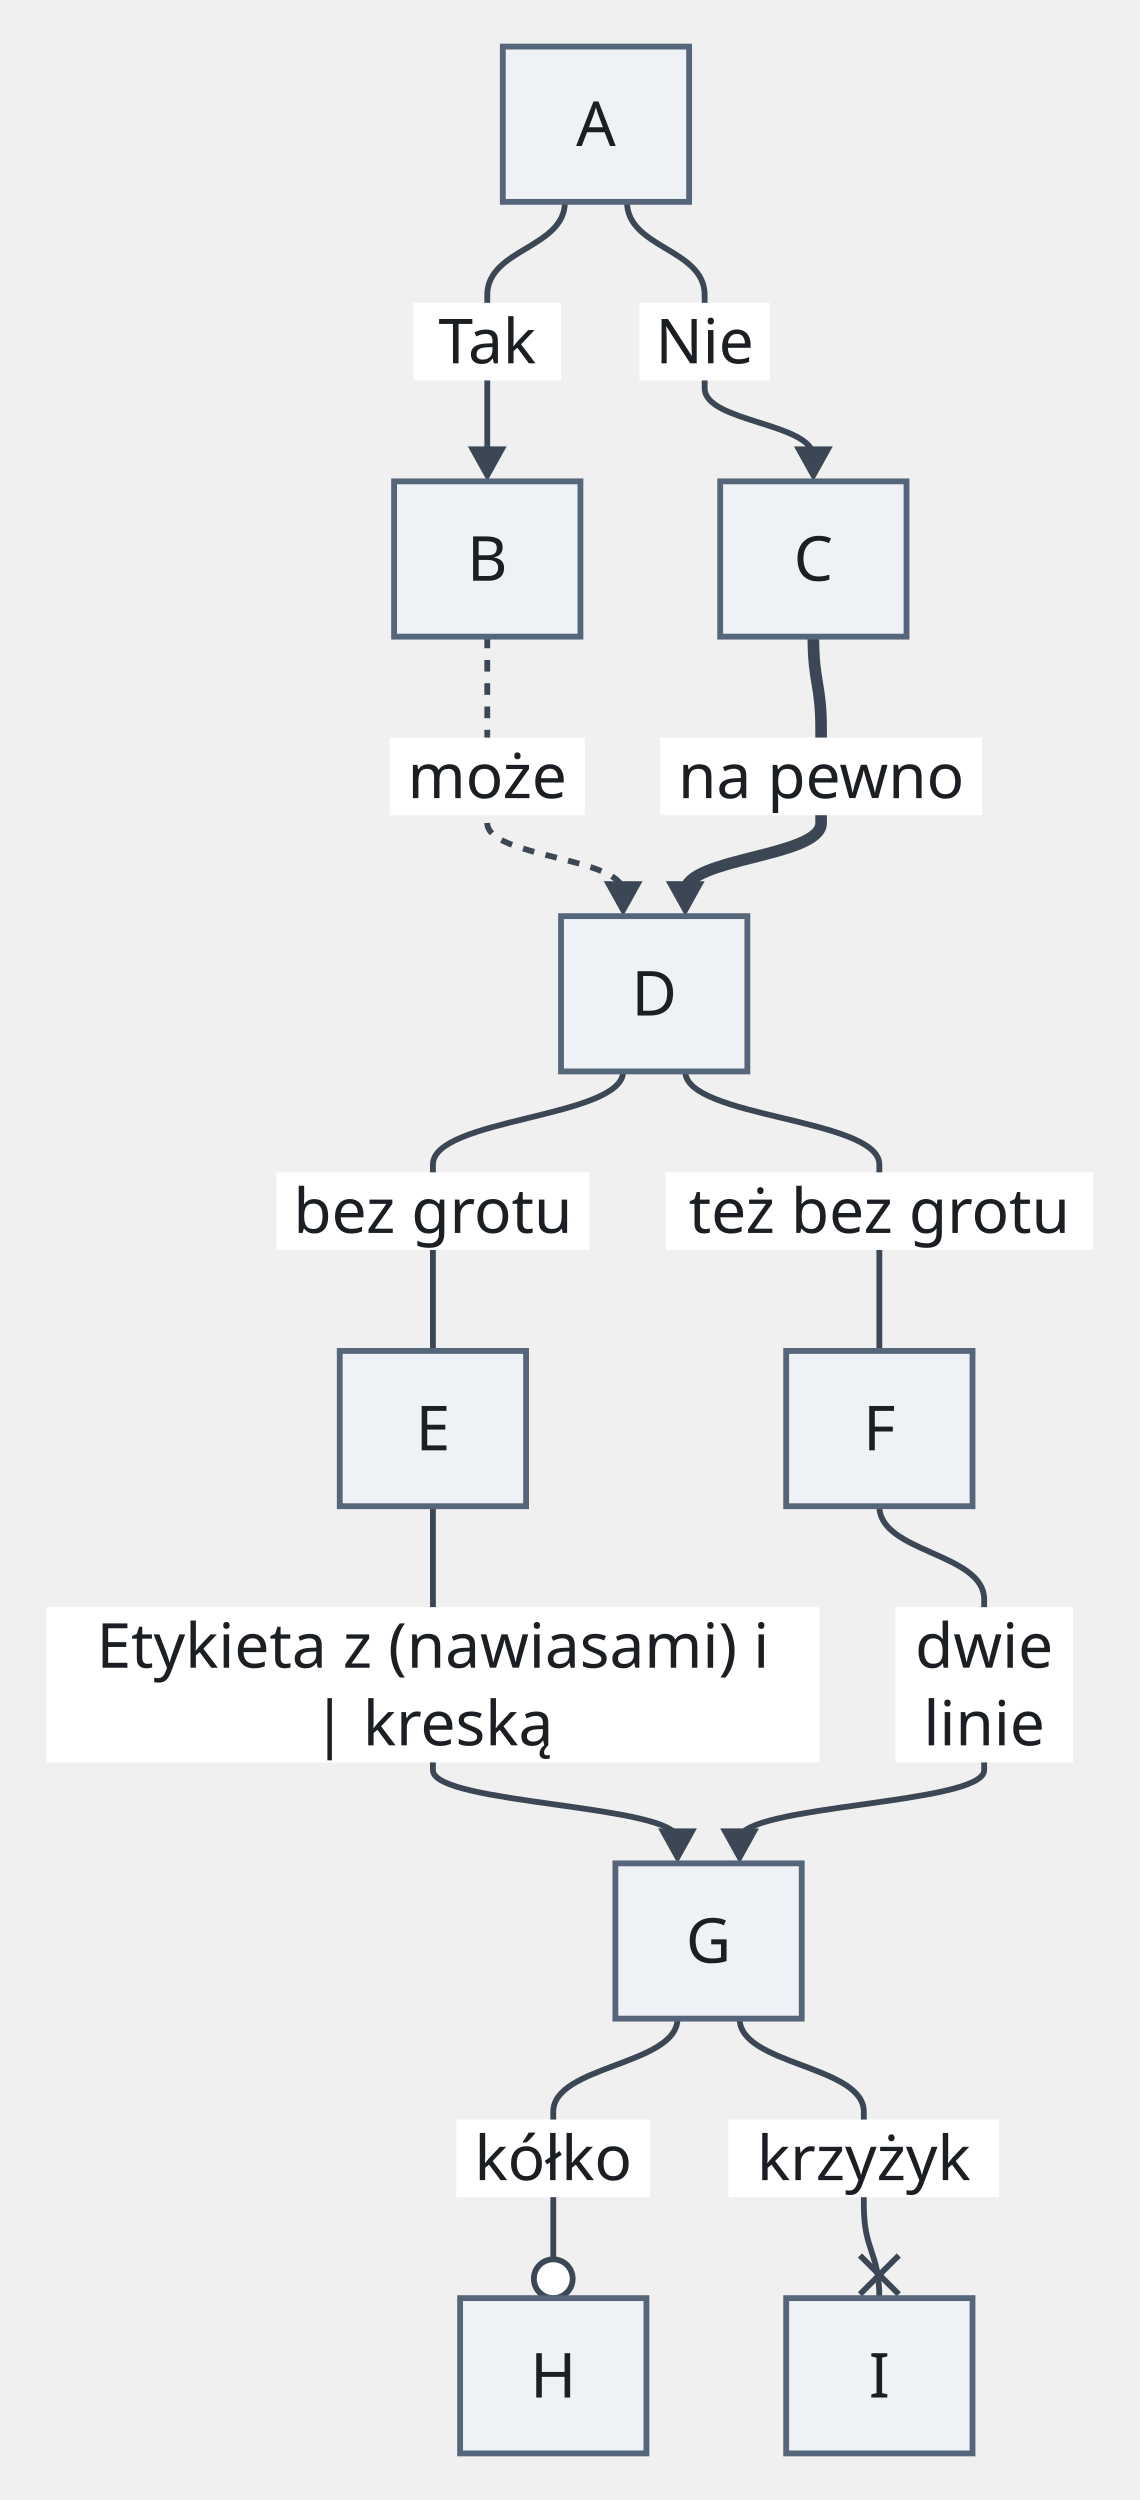
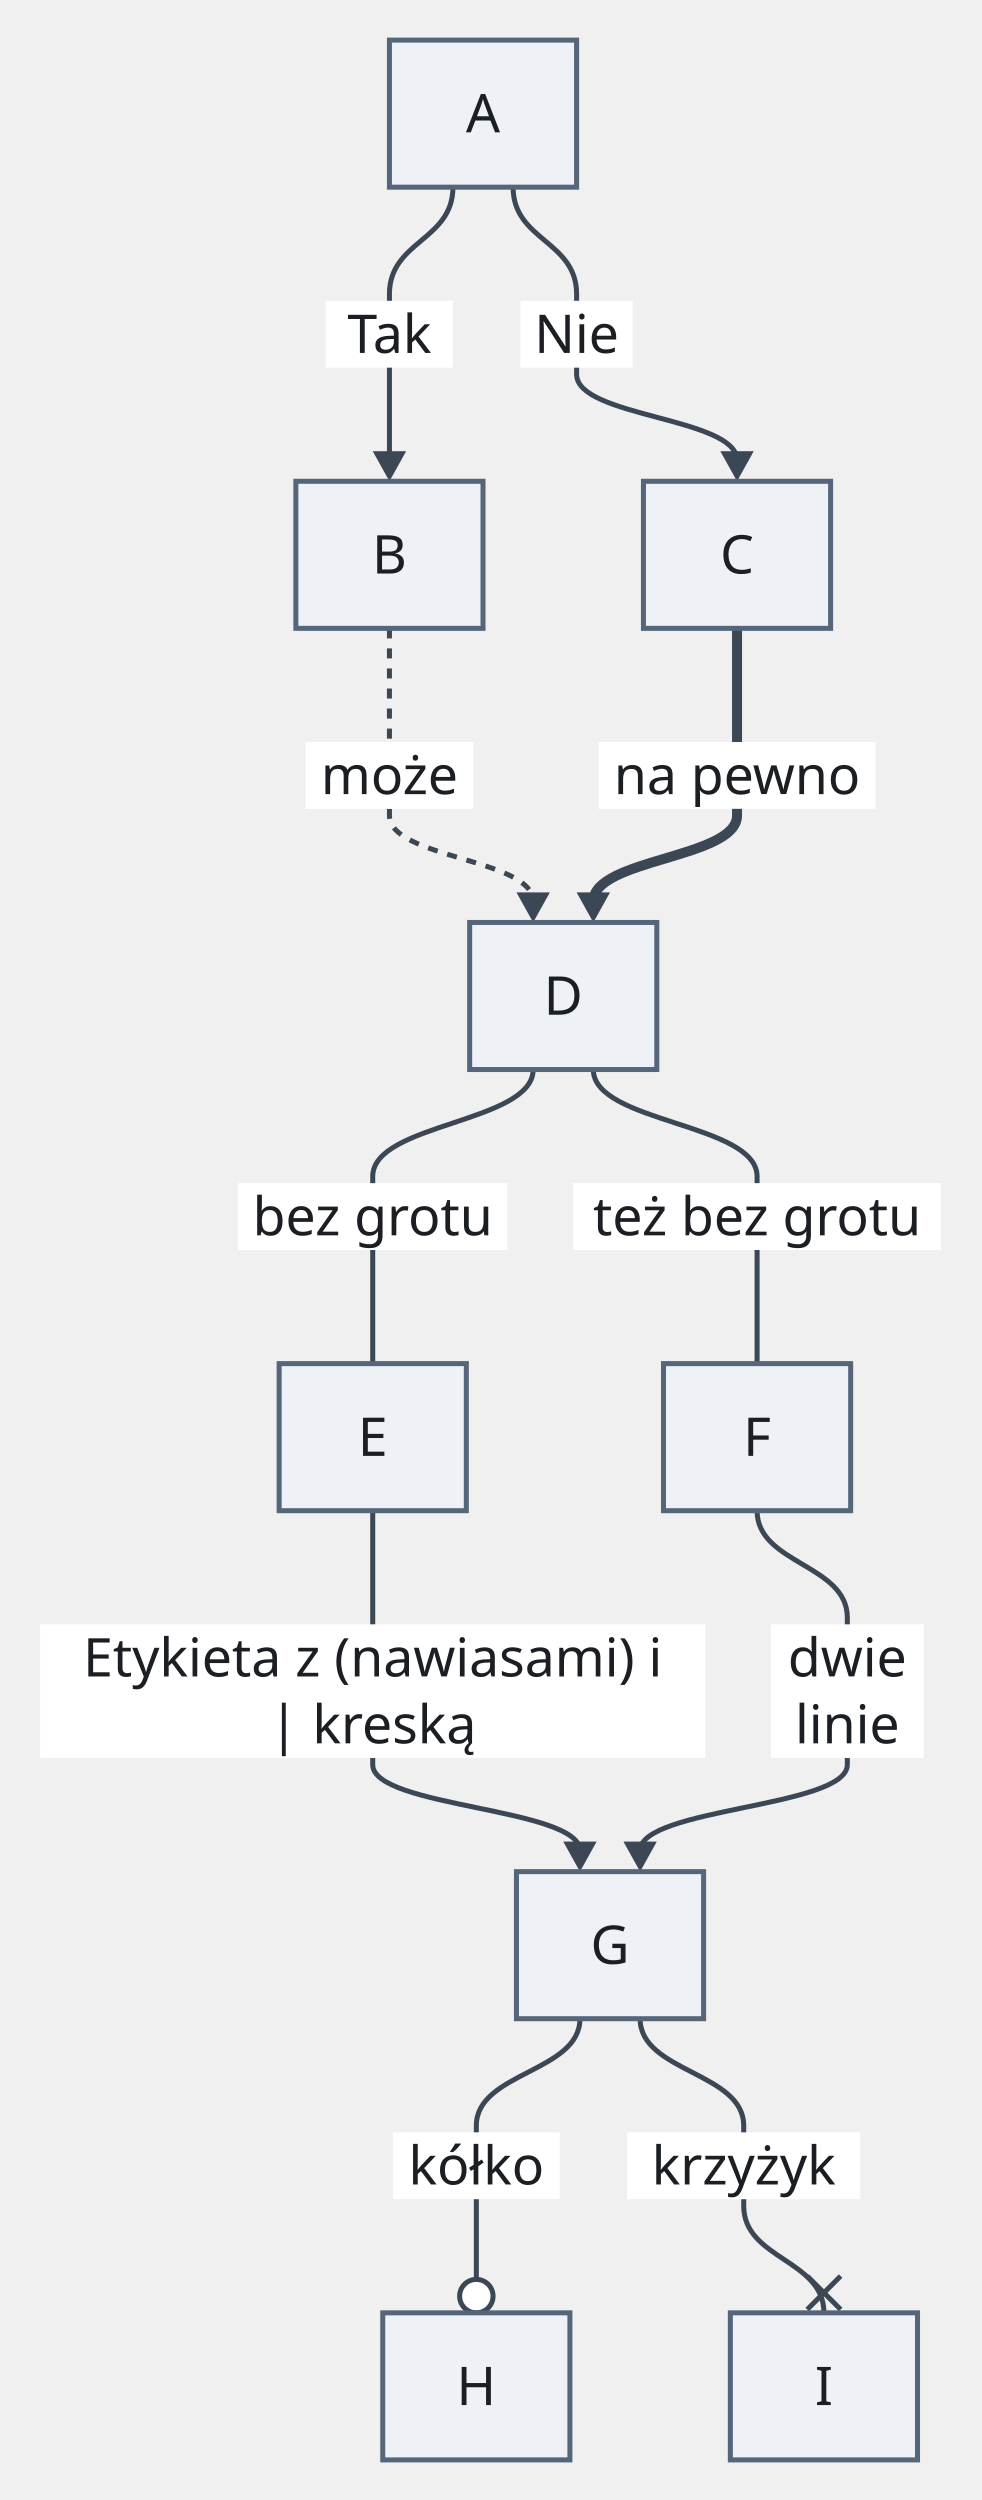
- <svg xmlns="http://www.w3.org/2000/svg" version="1.1" width="293.56" height="644" viewBox="-10.52 -12 293.56 644" role="img" font-family="sans-serif" font-size="16">
-   <path class="edge" d="M135 40 C135 52 115 52 115 64 L115 88 L115 105.7" fill="none" stroke="#3b4754" stroke-width="1.5" />
-   <path class="edge" d="M151 40 C151 52 171 52 171 64 L171 88 C171 96.85 199 96.85 199 105.7" fill="none" stroke="#3b4754" stroke-width="1.5" />
-   <path class="edge" d="M115 152 L115 176 L115 200 C115 208.85 150 208.85 150 217.7" fill="none" stroke="#3b4754" stroke-width="1.5" stroke-dasharray="3 3" />
-   <path class="edge" d="M199 152 C199 164 201 164 201 176 L201 200 C201 208.85 166 208.85 166 217.7" fill="none" stroke="#3b4754" stroke-width="3" />
-   <path class="edge" d="M150 264 C150 276 101 276 101 288 L101 312 L101 336" fill="none" stroke="#3b4754" stroke-width="1.5" />
-   <path class="edge" d="M166 264 C166 276 216 276 216 288 L216 312 L216 336" fill="none" stroke="#3b4754" stroke-width="1.5" />
-   <path class="edge" d="M101 376 L101 400 L101 444 C101 452.85 164 452.85 164 461.7" fill="none" stroke="#3b4754" stroke-width="1.5" />
-   <path class="edge" d="M216 376 C216 388 243 388 243 400 L243 444 C243 452.85 180 452.85 180 461.7" fill="none" stroke="#3b4754" stroke-width="1.5" />
-   <path class="edge" d="M164 508 C164 520 132 520 132 532 L132 556 L132 570" fill="none" stroke="#3b4754" stroke-width="1.5" />
-   <path class="edge" d="M180 508 C180 520 212 520 212 532 L212 556 C212 568 216 568 216 580" fill="none" stroke="#3b4754" stroke-width="1.5" />
-   <rect class="edge-label-background" x="95.96" y="66" width="38.08" height="20" fill="#ffffff" />
-   <rect class="edge-label-background" x="154.2" y="66" width="33.6" height="20" fill="#ffffff" />
-   <rect class="edge-label-background" x="89.88" y="178" width="50.24" height="20" fill="#ffffff" />
-   <rect class="edge-label-background" x="159.56" y="178" width="82.88" height="20" fill="#ffffff" />
-   <rect class="edge-label-background" x="60.68" y="290" width="80.64" height="20" fill="#ffffff" />
-   <rect class="edge-label-background" x="160.96" y="290" width="110.08" height="20" fill="#ffffff" />
-   <rect class="edge-label-background" x="1.48" y="402" width="199.04" height="40" fill="#ffffff" />
-   <rect class="edge-label-background" x="220.12" y="402" width="45.76" height="40" fill="#ffffff" />
-   <rect class="edge-label-background" x="107.04" y="534" width="49.92" height="20" fill="#ffffff" />
-   <rect class="edge-label-background" x="177.12" y="534" width="69.76" height="20" fill="#ffffff" />
-   <polygon class="arrowhead" points="115,112 110,103 120,103" fill="#3b4754" />
-   <polygon class="arrowhead" points="199,112 194,103 204,103" fill="#3b4754" />
-   <polygon class="arrowhead" points="150,224 145,215 155,215" fill="#3b4754" />
-   <polygon class="arrowhead" points="166,224 161,215 171,215" fill="#3b4754" />
-   <polygon class="arrowhead" points="164,468 159,459 169,459" fill="#3b4754" />
-   <polygon class="arrowhead" points="180,468 175,459 185,459" fill="#3b4754" />
-   <circle class="arrowhead" cx="132" cy="575" r="5" fill="#ffffff" stroke="#3b4754" stroke-width="1.5" />
-   <line class="arrowhead" x1="221" y1="579" x2="211" y2="569" fill="none" stroke="#3b4754" stroke-width="1.5" />
-   <line class="arrowhead" x1="211" y1="579" x2="221" y2="569" fill="none" stroke="#3b4754" stroke-width="1.5" />
-   <rect class="node" x="119" y="0" width="48" height="40" fill="#eef2f7" stroke="#55657a" stroke-width="1.5" />
-   <rect class="node" x="91" y="112" width="48" height="40" fill="#eef2f7" stroke="#55657a" stroke-width="1.5" />
-   <rect class="node" x="175" y="112" width="48" height="40" fill="#eef2f7" stroke="#55657a" stroke-width="1.5" />
-   <rect class="node" x="134" y="224" width="48" height="40" fill="#eef2f7" stroke="#55657a" stroke-width="1.5" />
-   <rect class="node" x="77" y="336" width="48" height="40" fill="#eef2f7" stroke="#55657a" stroke-width="1.5" />
-   <rect class="node" x="192" y="336" width="48" height="40" fill="#eef2f7" stroke="#55657a" stroke-width="1.5" />
-   <rect class="node" x="148" y="468" width="48" height="40" fill="#eef2f7" stroke="#55657a" stroke-width="1.5" />
-   <rect class="node" x="108" y="580" width="48" height="40" fill="#eef2f7" stroke="#55657a" stroke-width="1.5" />
-   <rect class="node" x="192" y="580" width="48" height="40" fill="#eef2f7" stroke="#55657a" stroke-width="1.5" />
-   <text class="node-label" x="143" y="25.6" text-anchor="middle" fill="#1b1f24">A</text>
-   <text class="node-label" x="115" y="137.6" text-anchor="middle" fill="#1b1f24">B</text>
-   <text class="node-label" x="199" y="137.6" text-anchor="middle" fill="#1b1f24">C</text>
-   <text class="node-label" x="158" y="249.6" text-anchor="middle" fill="#1b1f24">D</text>
-   <text class="node-label" x="101" y="361.6" text-anchor="middle" fill="#1b1f24">E</text>
-   <text class="node-label" x="216" y="361.6" text-anchor="middle" fill="#1b1f24">F</text>
-   <text class="node-label" x="172" y="493.6" text-anchor="middle" fill="#1b1f24">G</text>
-   <text class="node-label" x="132" y="605.6" text-anchor="middle" fill="#1b1f24">H</text>
-   <text class="node-label" x="216" y="605.6" text-anchor="middle" fill="#1b1f24">I</text>
-   <text class="edge-label" x="115" y="81.6" text-anchor="middle" fill="#1b1f24">Tak</text>
-   <text class="edge-label" x="171" y="81.6" text-anchor="middle" fill="#1b1f24">Nie</text>
-   <text class="edge-label" x="115" y="193.6" text-anchor="middle" fill="#1b1f24">może</text>
-   <text class="edge-label" x="201" y="193.6" text-anchor="middle" fill="#1b1f24">na pewno</text>
-   <text class="edge-label" x="101" y="305.6" text-anchor="middle" fill="#1b1f24">bez grotu</text>
-   <text class="edge-label" x="216" y="305.6" text-anchor="middle" fill="#1b1f24">też bez grotu</text>
-   <text class="edge-label" x="101" y="417.6" text-anchor="middle" fill="#1b1f24">Etykieta z (nawiasami) i</text>
-   <text class="edge-label" x="101" y="437.6" text-anchor="middle" fill="#1b1f24">| kreską</text>
-   <text class="edge-label" x="243" y="417.6" text-anchor="middle" fill="#1b1f24">dwie</text>
-   <text class="edge-label" x="243" y="437.6" text-anchor="middle" fill="#1b1f24">linie</text>
-   <text class="edge-label" x="132" y="549.6" text-anchor="middle" fill="#1b1f24">kółko</text>
-   <text class="edge-label" x="212" y="549.6" text-anchor="middle" fill="#1b1f24">krzyżyk</text>
+ <svg xmlns="http://www.w3.org/2000/svg" version="1.1" width="293.56" height="748" viewBox="-10.52 -12 293.56 748" role="img" font-family="sans-serif" font-size="16">
+   <path class="edge" d="M125 44 C125 60 106 60 106 76 L106 100 L106 125.7" fill="none" stroke="#3b4754" stroke-width="1.5" />
+   <path class="edge" d="M143 44 C143 60 162 60 162 76 L162 100 C162 112.85 210 112.85 210 125.7" fill="none" stroke="#3b4754" stroke-width="1.5" />
+   <path class="edge" d="M106 176 L106 208 L106 232 C106 244.85 149 244.85 149 257.7" fill="none" stroke="#3b4754" stroke-width="1.5" stroke-dasharray="3 3" />
+   <path class="edge" d="M210 176 L210 208 L210 232 C210 244.85 167 244.85 167 257.7" fill="none" stroke="#3b4754" stroke-width="3" />
+   <path class="edge" d="M149 308 C149 324 101 324 101 340 L101 364 L101 396" fill="none" stroke="#3b4754" stroke-width="1.5" />
+   <path class="edge" d="M167 308 C167 324 216 324 216 340 L216 364 L216 396" fill="none" stroke="#3b4754" stroke-width="1.5" />
+   <path class="edge" d="M101 440 L101 472 L101 516 C101 528.85 163 528.85 163 541.7" fill="none" stroke="#3b4754" stroke-width="1.5" />
+   <path class="edge" d="M216 440 C216 456 243 456 243 472 L243 516 C243 528.85 181 528.85 181 541.7" fill="none" stroke="#3b4754" stroke-width="1.5" />
+   <path class="edge" d="M163 592 C163 608 132 608 132 624 L132 648 L132 670" fill="none" stroke="#3b4754" stroke-width="1.5" />
+   <path class="edge" d="M181 592 C181 608 212 608 212 624 L212 648 C212 664 236 664 236 680" fill="none" stroke="#3b4754" stroke-width="1.5" />
+   <rect class="edge-label-background" x="86.96" y="78" width="38.08" height="20" fill="#ffffff" />
+   <rect class="edge-label-background" x="145.2" y="78" width="33.6" height="20" fill="#ffffff" />
+   <rect class="edge-label-background" x="80.88" y="210" width="50.24" height="20" fill="#ffffff" />
+   <rect class="edge-label-background" x="168.56" y="210" width="82.88" height="20" fill="#ffffff" />
+   <rect class="edge-label-background" x="60.68" y="342" width="80.64" height="20" fill="#ffffff" />
+   <rect class="edge-label-background" x="160.96" y="342" width="110.08" height="20" fill="#ffffff" />
+   <rect class="edge-label-background" x="1.48" y="474" width="199.04" height="40" fill="#ffffff" />
+   <rect class="edge-label-background" x="220.12" y="474" width="45.76" height="40" fill="#ffffff" />
+   <rect class="edge-label-background" x="107.04" y="626" width="49.92" height="20" fill="#ffffff" />
+   <rect class="edge-label-background" x="177.12" y="626" width="69.76" height="20" fill="#ffffff" />
+   <polygon class="arrowhead" points="106,132 101,123 111,123" fill="#3b4754" />
+   <polygon class="arrowhead" points="210,132 205,123 215,123" fill="#3b4754" />
+   <polygon class="arrowhead" points="149,264 144,255 154,255" fill="#3b4754" />
+   <polygon class="arrowhead" points="167,264 162,255 172,255" fill="#3b4754" />
+   <polygon class="arrowhead" points="163,548 158,539 168,539" fill="#3b4754" />
+   <polygon class="arrowhead" points="181,548 176,539 186,539" fill="#3b4754" />
+   <circle class="arrowhead" cx="132" cy="675" r="5" fill="#ffffff" stroke="#3b4754" stroke-width="1.5" />
+   <line class="arrowhead" x1="241" y1="679" x2="231" y2="669" fill="none" stroke="#3b4754" stroke-width="1.5" />
+   <line class="arrowhead" x1="231" y1="679" x2="241" y2="669" fill="none" stroke="#3b4754" stroke-width="1.5" />
+   <rect class="node" x="106" y="0" width="56" height="44" fill="#eef2f7" stroke="#55657a" stroke-width="1.5" />
+   <rect class="node" x="78" y="132" width="56" height="44" fill="#eef2f7" stroke="#55657a" stroke-width="1.5" />
+   <rect class="node" x="182" y="132" width="56" height="44" fill="#eef2f7" stroke="#55657a" stroke-width="1.5" />
+   <rect class="node" x="130" y="264" width="56" height="44" fill="#eef2f7" stroke="#55657a" stroke-width="1.5" />
+   <rect class="node" x="73" y="396" width="56" height="44" fill="#eef2f7" stroke="#55657a" stroke-width="1.5" />
+   <rect class="node" x="188" y="396" width="56" height="44" fill="#eef2f7" stroke="#55657a" stroke-width="1.5" />
+   <rect class="node" x="144" y="548" width="56" height="44" fill="#eef2f7" stroke="#55657a" stroke-width="1.5" />
+   <rect class="node" x="104" y="680" width="56" height="44" fill="#eef2f7" stroke="#55657a" stroke-width="1.5" />
+   <rect class="node" x="208" y="680" width="56" height="44" fill="#eef2f7" stroke="#55657a" stroke-width="1.5" />
+   <text class="node-label" x="134" y="27.6" text-anchor="middle" fill="#1b1f24">A</text>
+   <text class="node-label" x="106" y="159.6" text-anchor="middle" fill="#1b1f24">B</text>
+   <text class="node-label" x="210" y="159.6" text-anchor="middle" fill="#1b1f24">C</text>
+   <text class="node-label" x="158" y="291.6" text-anchor="middle" fill="#1b1f24">D</text>
+   <text class="node-label" x="101" y="423.6" text-anchor="middle" fill="#1b1f24">E</text>
+   <text class="node-label" x="216" y="423.6" text-anchor="middle" fill="#1b1f24">F</text>
+   <text class="node-label" x="172" y="575.6" text-anchor="middle" fill="#1b1f24">G</text>
+   <text class="node-label" x="132" y="707.6" text-anchor="middle" fill="#1b1f24">H</text>
+   <text class="node-label" x="236" y="707.6" text-anchor="middle" fill="#1b1f24">I</text>
+   <text class="edge-label" x="106" y="93.6" text-anchor="middle" fill="#1b1f24">Tak</text>
+   <text class="edge-label" x="162" y="93.6" text-anchor="middle" fill="#1b1f24">Nie</text>
+   <text class="edge-label" x="106" y="225.6" text-anchor="middle" fill="#1b1f24">może</text>
+   <text class="edge-label" x="210" y="225.6" text-anchor="middle" fill="#1b1f24">na pewno</text>
+   <text class="edge-label" x="101" y="357.6" text-anchor="middle" fill="#1b1f24">bez grotu</text>
+   <text class="edge-label" x="216" y="357.6" text-anchor="middle" fill="#1b1f24">też bez grotu</text>
+   <text class="edge-label" x="101" y="489.6" text-anchor="middle" fill="#1b1f24">Etykieta z (nawiasami) i</text>
+   <text class="edge-label" x="101" y="509.6" text-anchor="middle" fill="#1b1f24">| kreską</text>
+   <text class="edge-label" x="243" y="489.6" text-anchor="middle" fill="#1b1f24">dwie</text>
+   <text class="edge-label" x="243" y="509.6" text-anchor="middle" fill="#1b1f24">linie</text>
+   <text class="edge-label" x="132" y="641.6" text-anchor="middle" fill="#1b1f24">kółko</text>
+   <text class="edge-label" x="212" y="641.6" text-anchor="middle" fill="#1b1f24">krzyżyk</text>
</svg>
